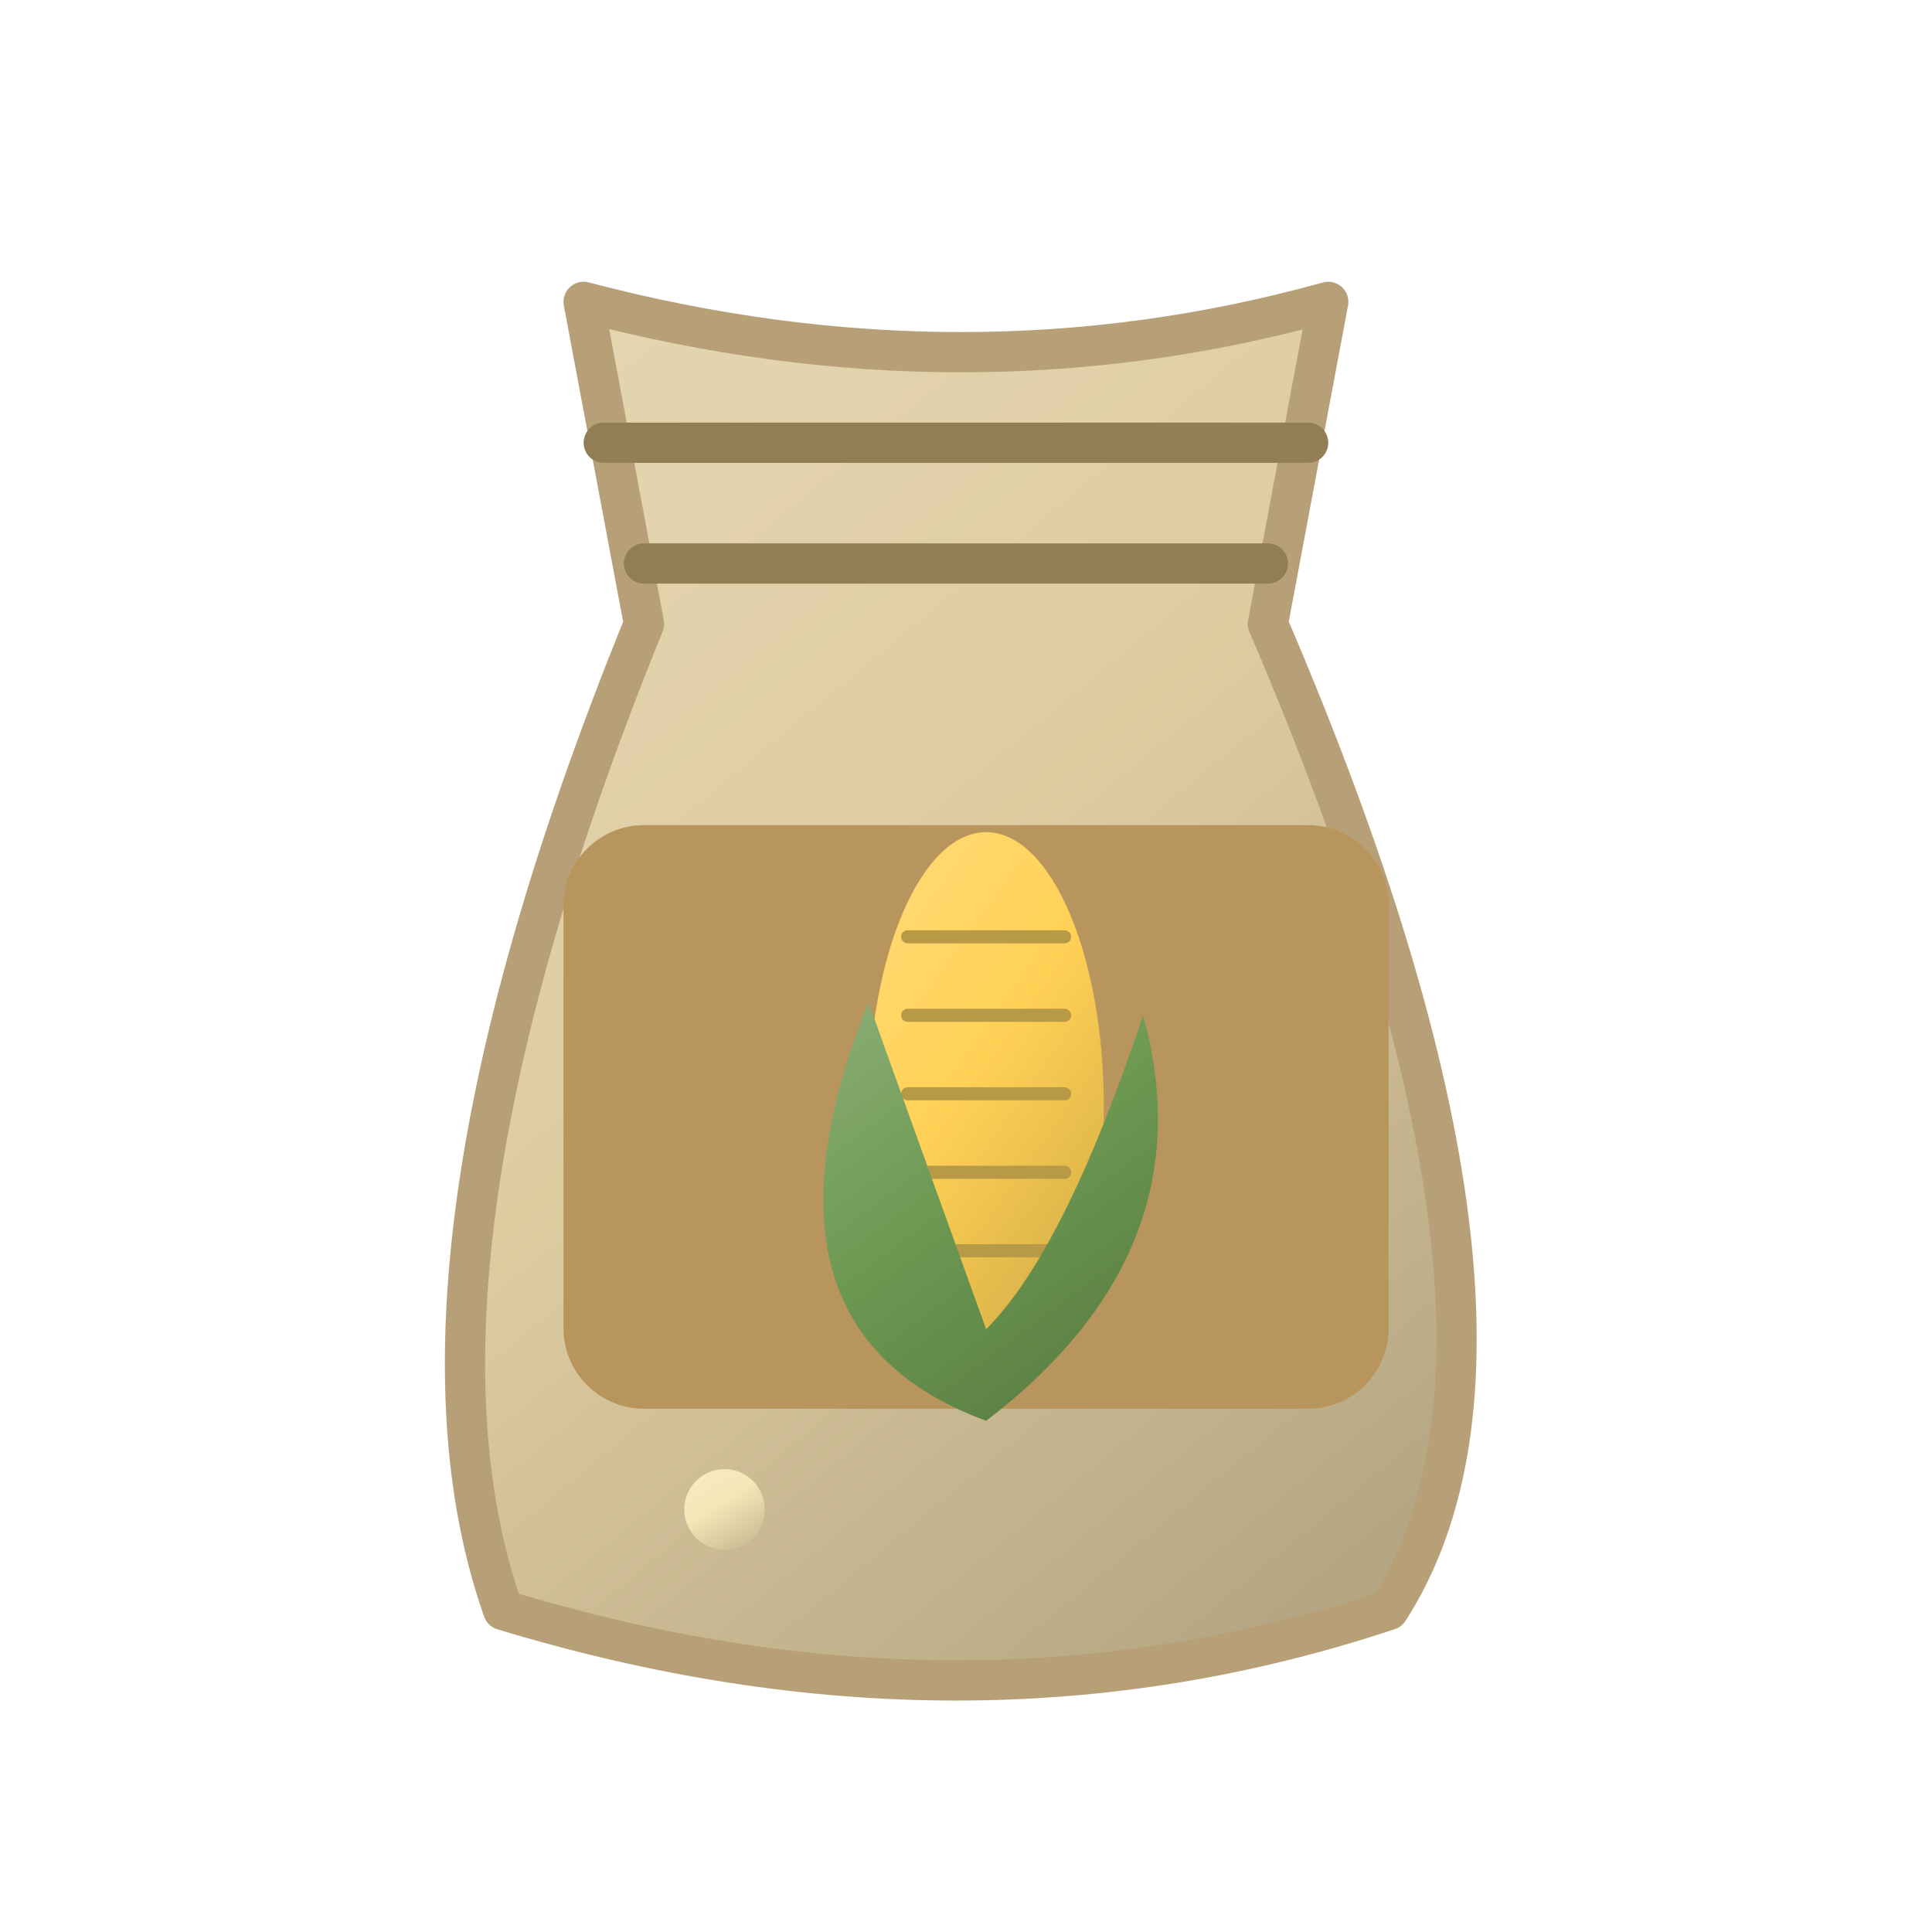
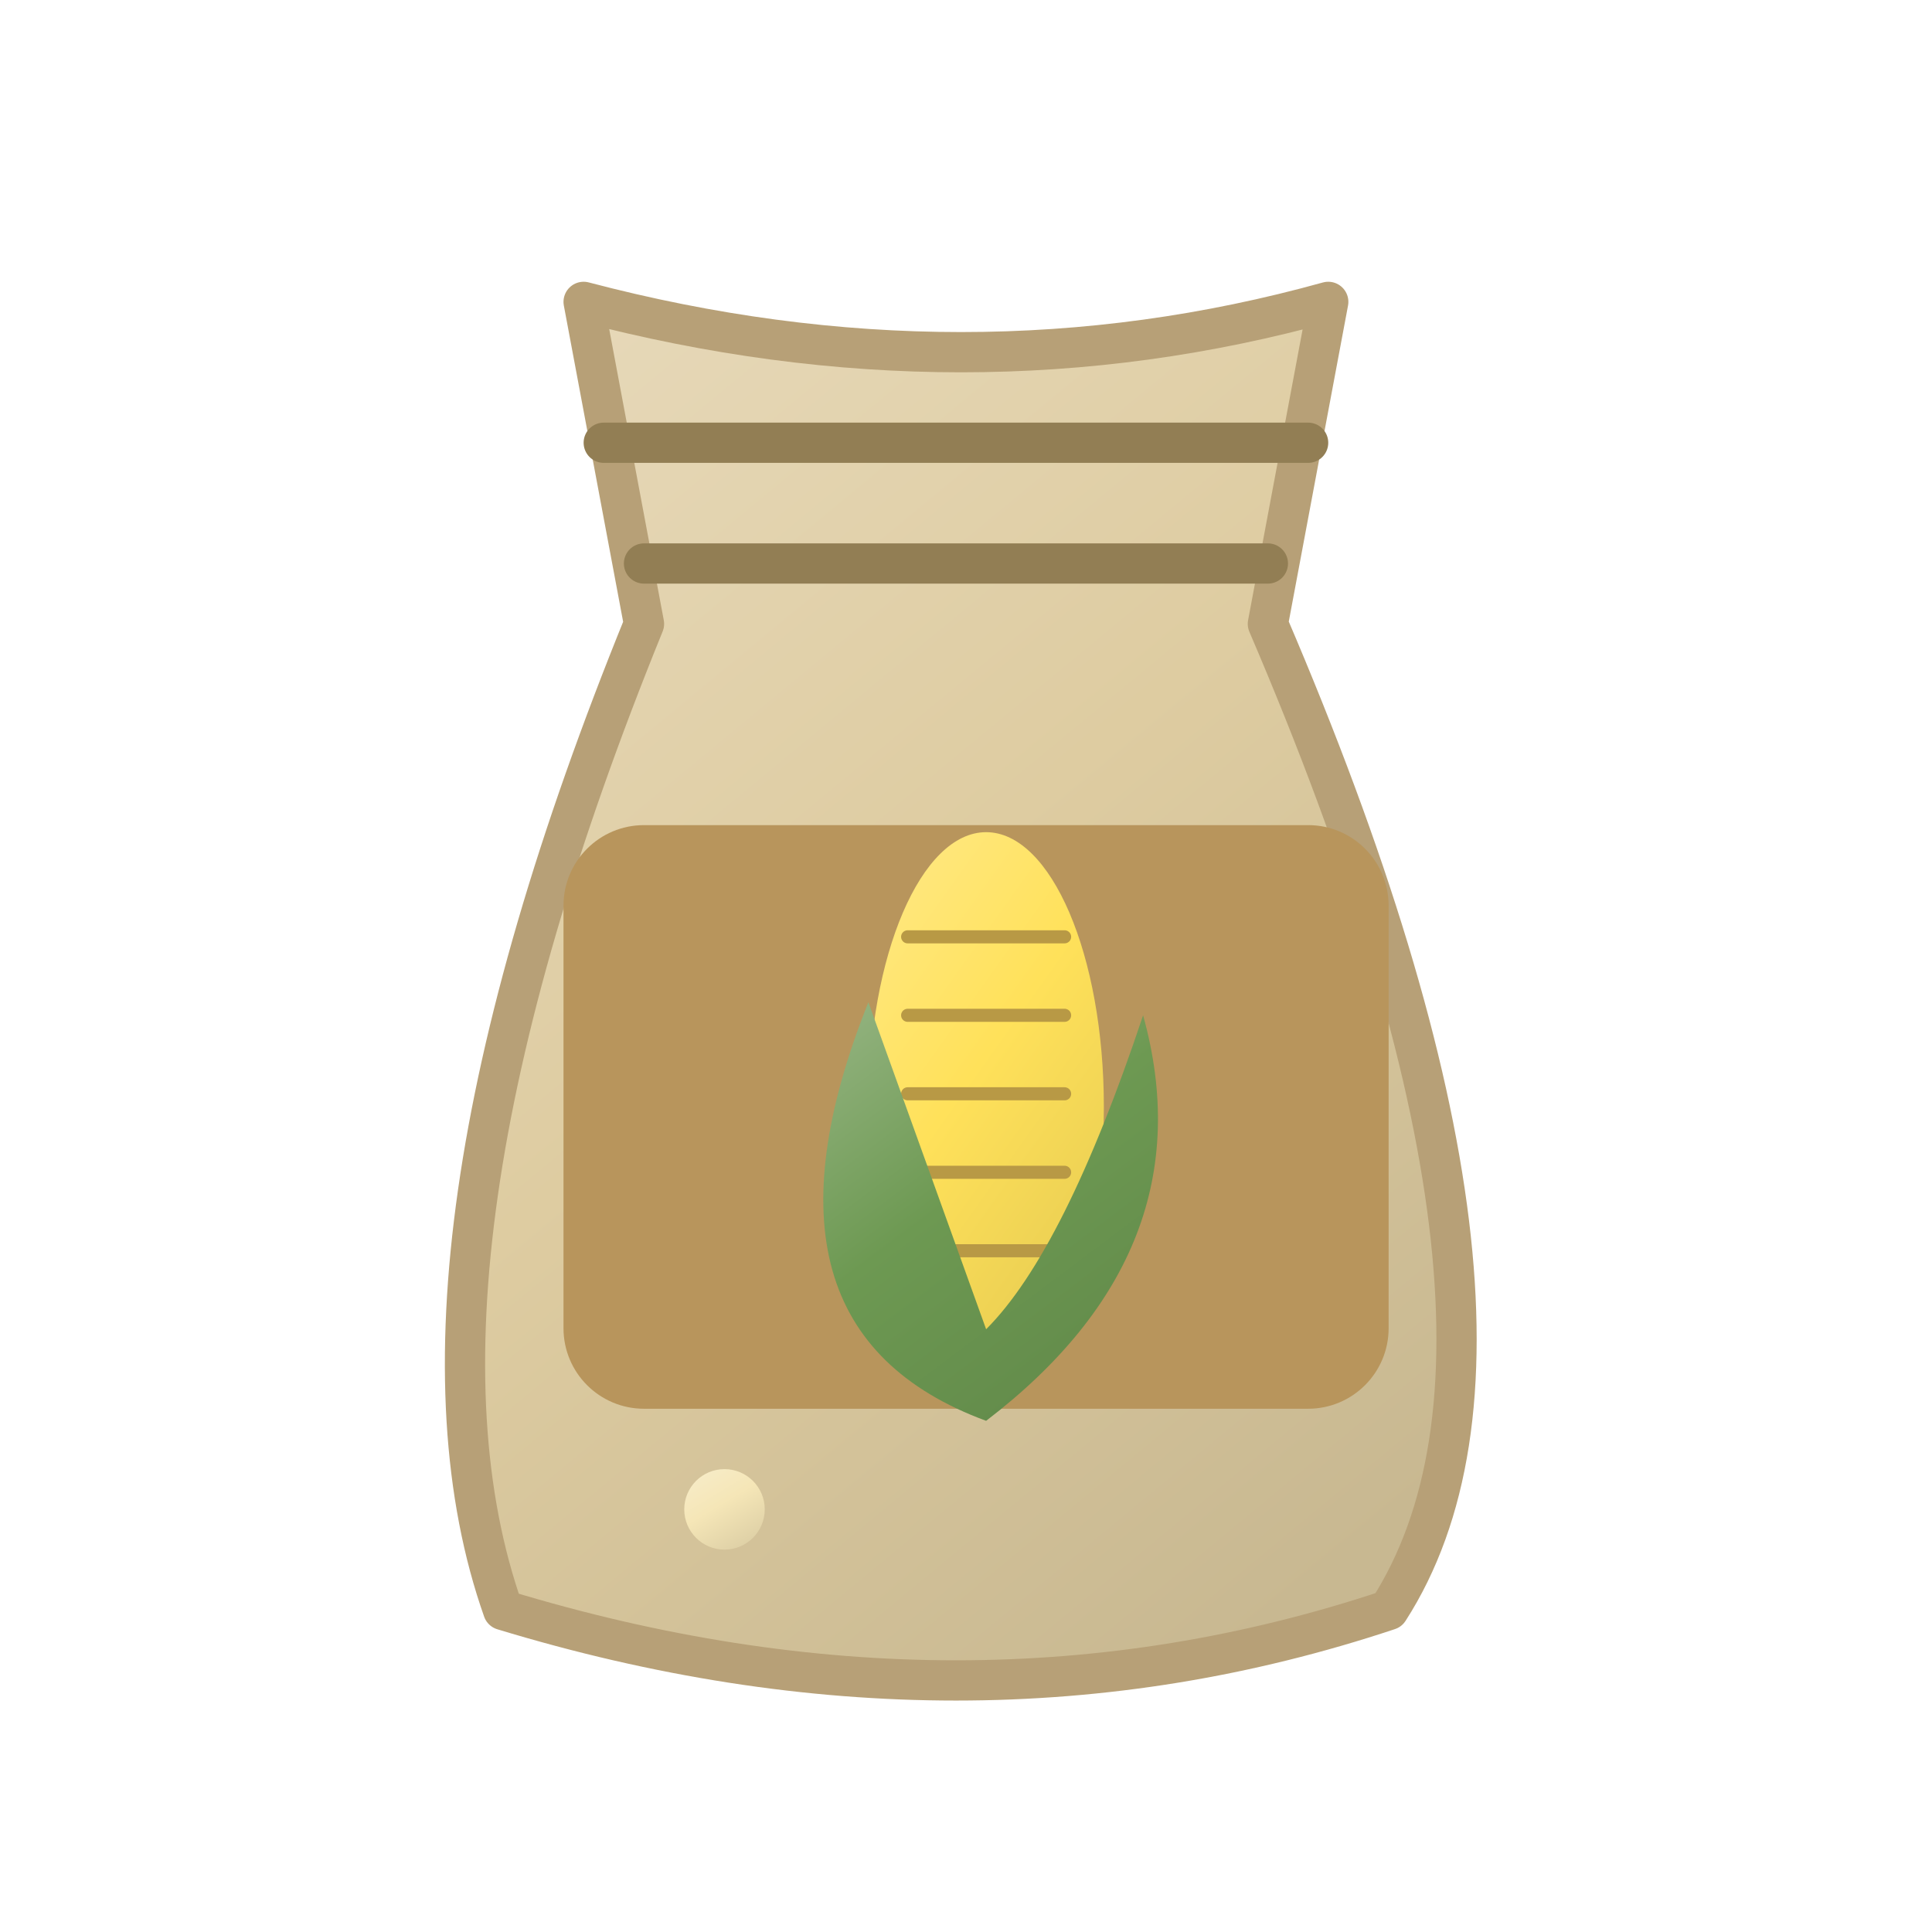
<svg xmlns="http://www.w3.org/2000/svg" width="96" height="96" viewBox="0 0 96 96">
  <defs>
    <linearGradient id="paintdecca1" x1="15%" y1="0%" x2="75%" y2="100%">
-       <stop stop-color="#e4d5b2" />
+       <stop stop-color="#e6d8b8" />
      <stop offset=".45" stop-color="#decca1" />
-       <stop offset="1" stop-color="#b6a784" />
+       <stop offset="1" stop-color="#c8b891" />
    </linearGradient>
-     <linearGradient id="paintffd155" x1="15%" y1="0%" x2="75%" y2="100%">
-       <stop stop-color="#ffd974" />
-       <stop offset=".45" stop-color="#ffd155" />
-       <stop offset="1" stop-color="#d1ab46" />
+     <linearGradient id="paintffe15a" x1="15%" y1="0%" x2="75%" y2="100%">
+       <stop stop-color="#ffe882" />
+       <stop offset=".45" stop-color="#ffe15a" />
+       <stop offset="1" stop-color="#e6cb51" />
    </linearGradient>
    <linearGradient id="paint6d9952" x1="15%" y1="0%" x2="75%" y2="100%">
-       <stop stop-color="#87ab71" />
+       <stop stop-color="#90b17c" />
      <stop offset=".45" stop-color="#6d9952" />
-       <stop offset="1" stop-color="#597d43" />
+       <stop offset="1" stop-color="#628a4a" />
    </linearGradient>
    <linearGradient id="paintf5e6b7" x1="15%" y1="0%" x2="75%" y2="100%">
-       <stop stop-color="#f7ebc4" />
+       <stop stop-color="#f7ecc8" />
      <stop offset=".45" stop-color="#f5e6b7" />
-       <stop offset="1" stop-color="#c9bd96" />
+       <stop offset="1" stop-color="#ddcfa5" />
    </linearGradient>
    <clipPath id="cell0">
      <rect x="0" y="0" width="96" height="96" />
    </clipPath>
  </defs>
  <g clip-path="url(#cell0)">
    <g transform="translate(0 0) rotate(0) scale(1)">
      <path d="M29 15 Q48 20 66 15 L63 31 Q78 66 69 80 Q48 87 25 80 Q19 63 32 31Z" fill="url(#paintdecca1)" stroke="#b7a077" stroke-width="2" stroke-linecap="round" stroke-linejoin="round" />
      <rect x="28" y="41" width="41" height="29" rx="4" fill="#b8955c" />
      <path d="M30 22 L65 22 M32 28 L63 28" fill="none" stroke="#927e54" stroke-width="2" stroke-linecap="round" stroke-linejoin="round" />
      <g transform="translate(49 55) rotate(0) scale(0.65)">
-         <ellipse cx="0" cy="0" rx="9" ry="21" fill="url(#paintffd155)" />
+         <ellipse cx="0" cy="0" rx="9" ry="21" fill="url(#paintffe15a)" />
        <path d="M-6 -13 L6 -13" fill="none" stroke="#b89945" stroke-width="1" stroke-linecap="round" stroke-linejoin="round" />
        <path d="M-6 -7 L6 -7" fill="none" stroke="#b89945" stroke-width="1" stroke-linecap="round" stroke-linejoin="round" />
        <path d="M-6 -1 L6 -1" fill="none" stroke="#b89945" stroke-width="1" stroke-linecap="round" stroke-linejoin="round" />
        <path d="M-6 5 L6 5" fill="none" stroke="#b89945" stroke-width="1" stroke-linecap="round" stroke-linejoin="round" />
        <path d="M-6 11 L6 11" fill="none" stroke="#b89945" stroke-width="1" stroke-linecap="round" stroke-linejoin="round" />
        <path d="M-9 -8 Q-19 17 0 24 Q17 11 12 -7 Q6 11 0 17Z" fill="url(#paint6d9952)" />
      </g>
      <ellipse cx="36" cy="75" rx="2" ry="2" fill="url(#paintf5e6b7)" />
    </g>
  </g>
</svg>
